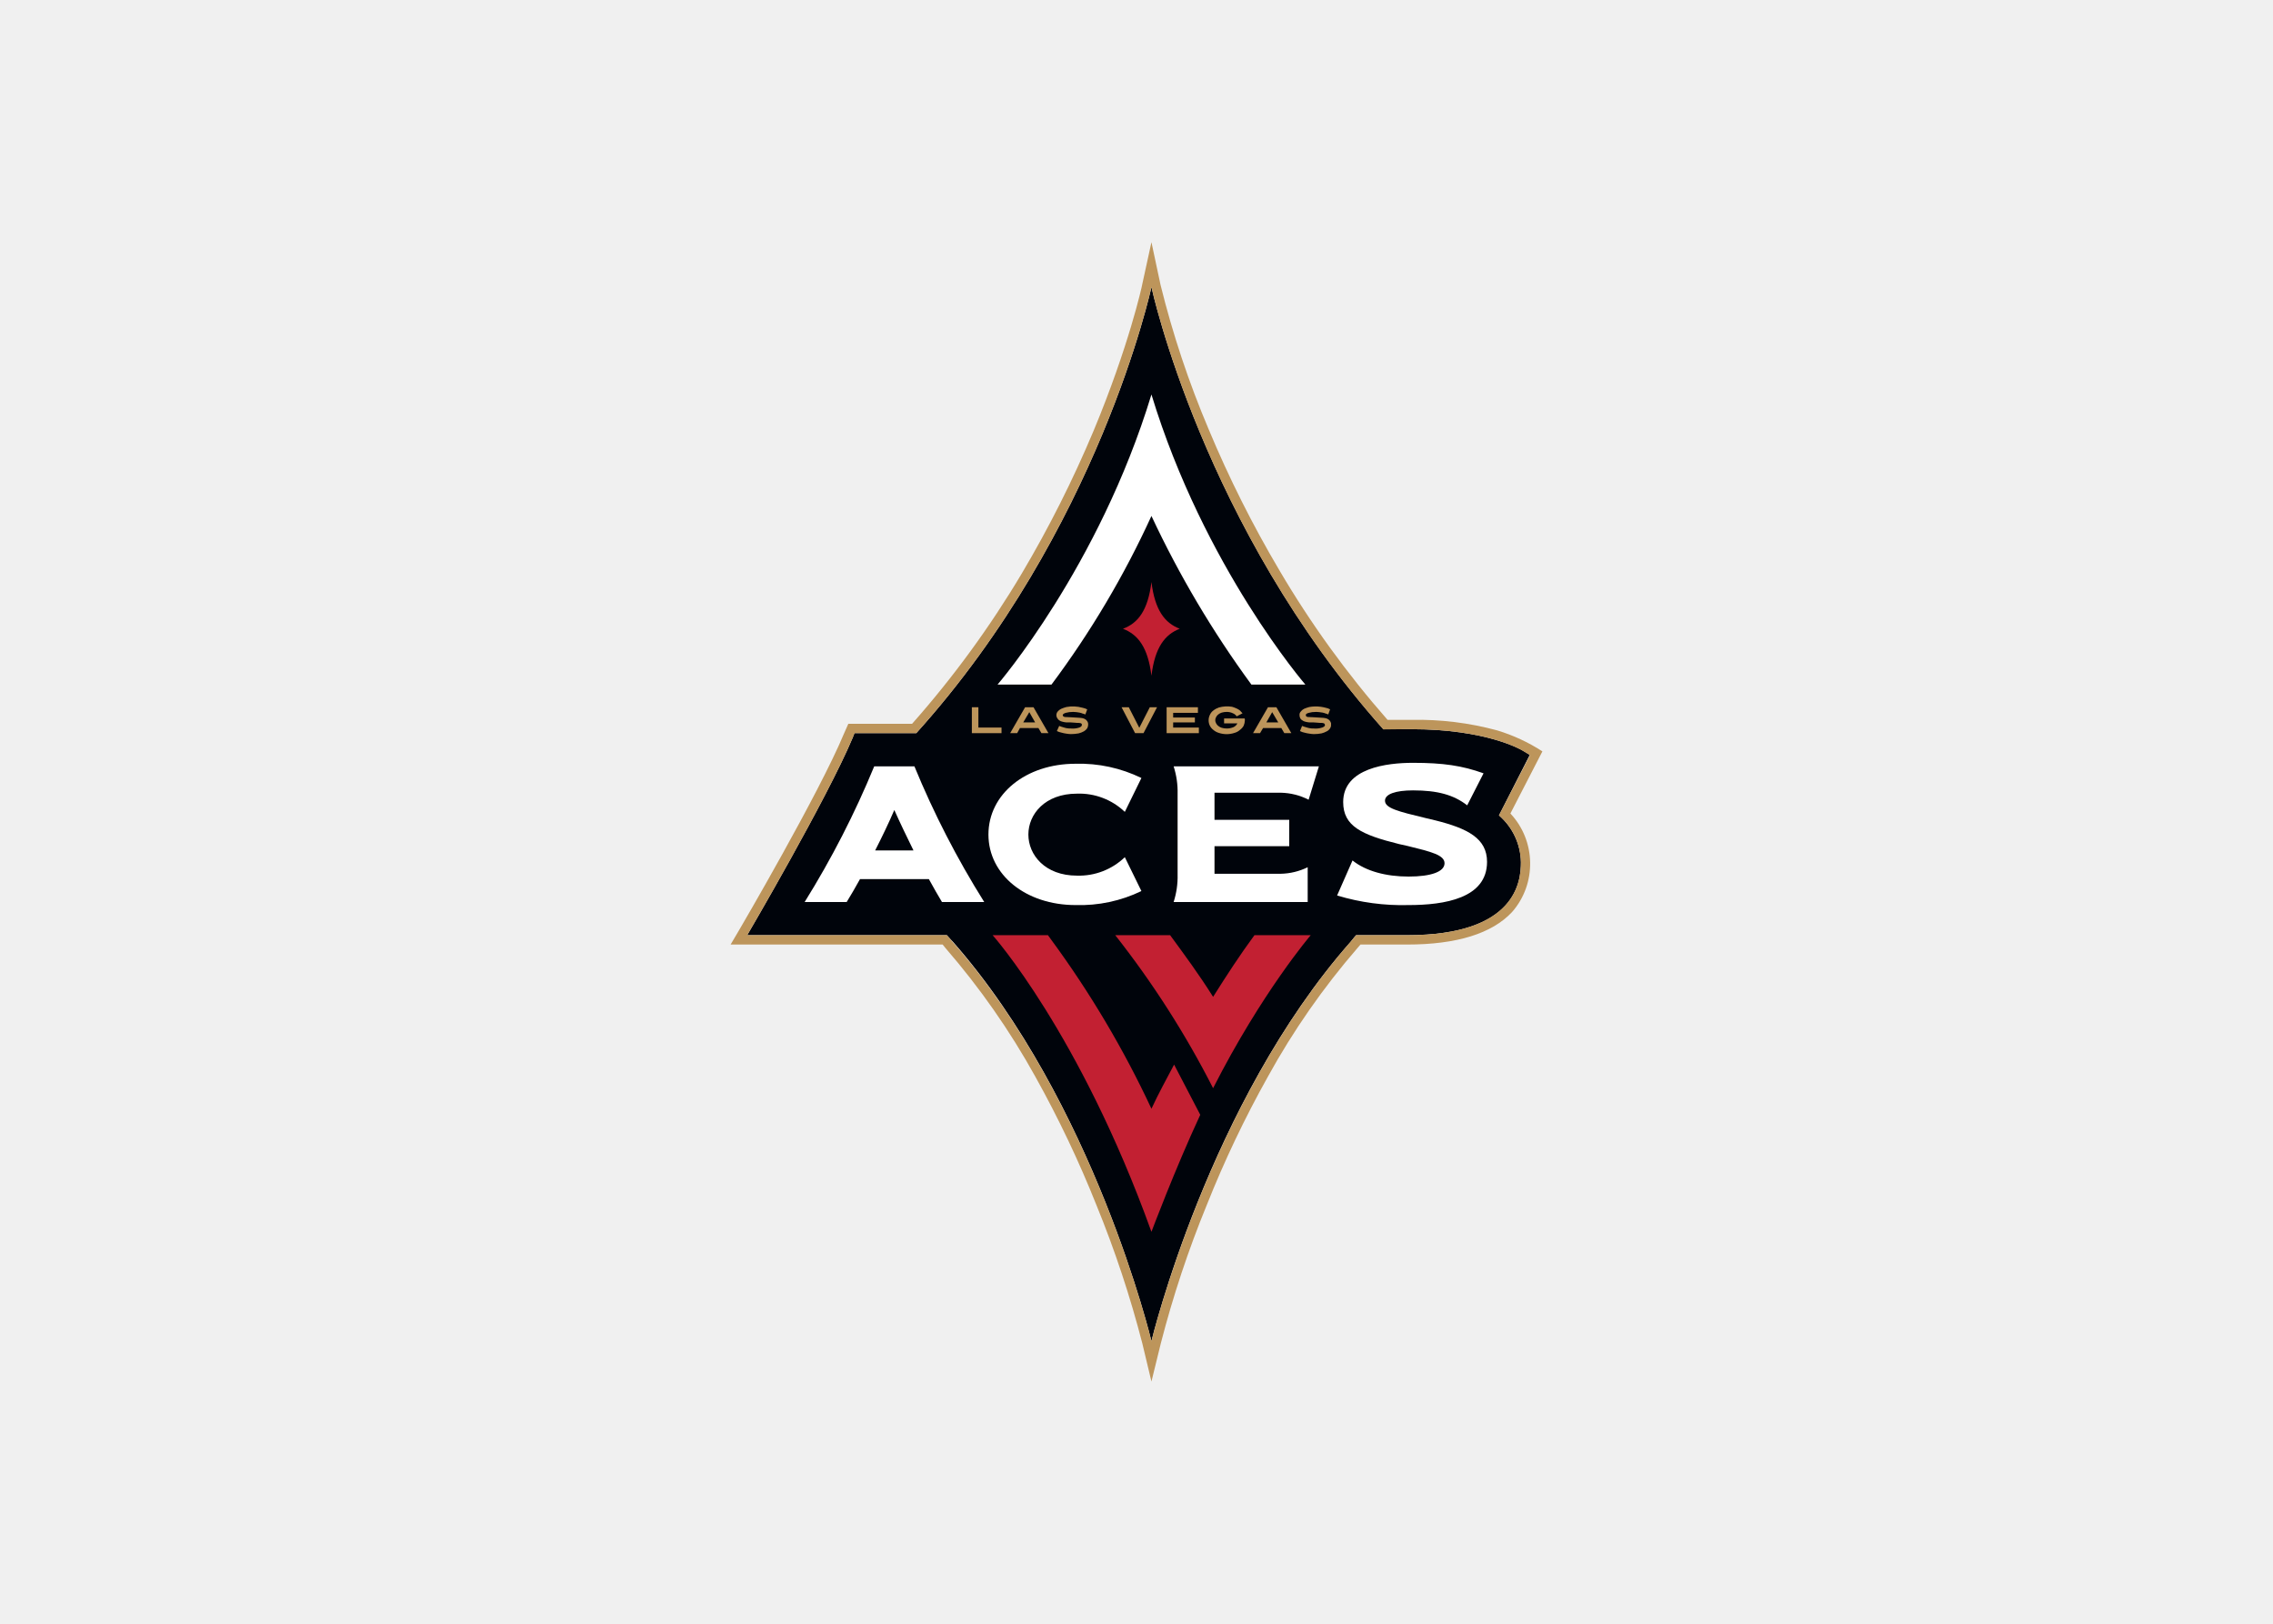
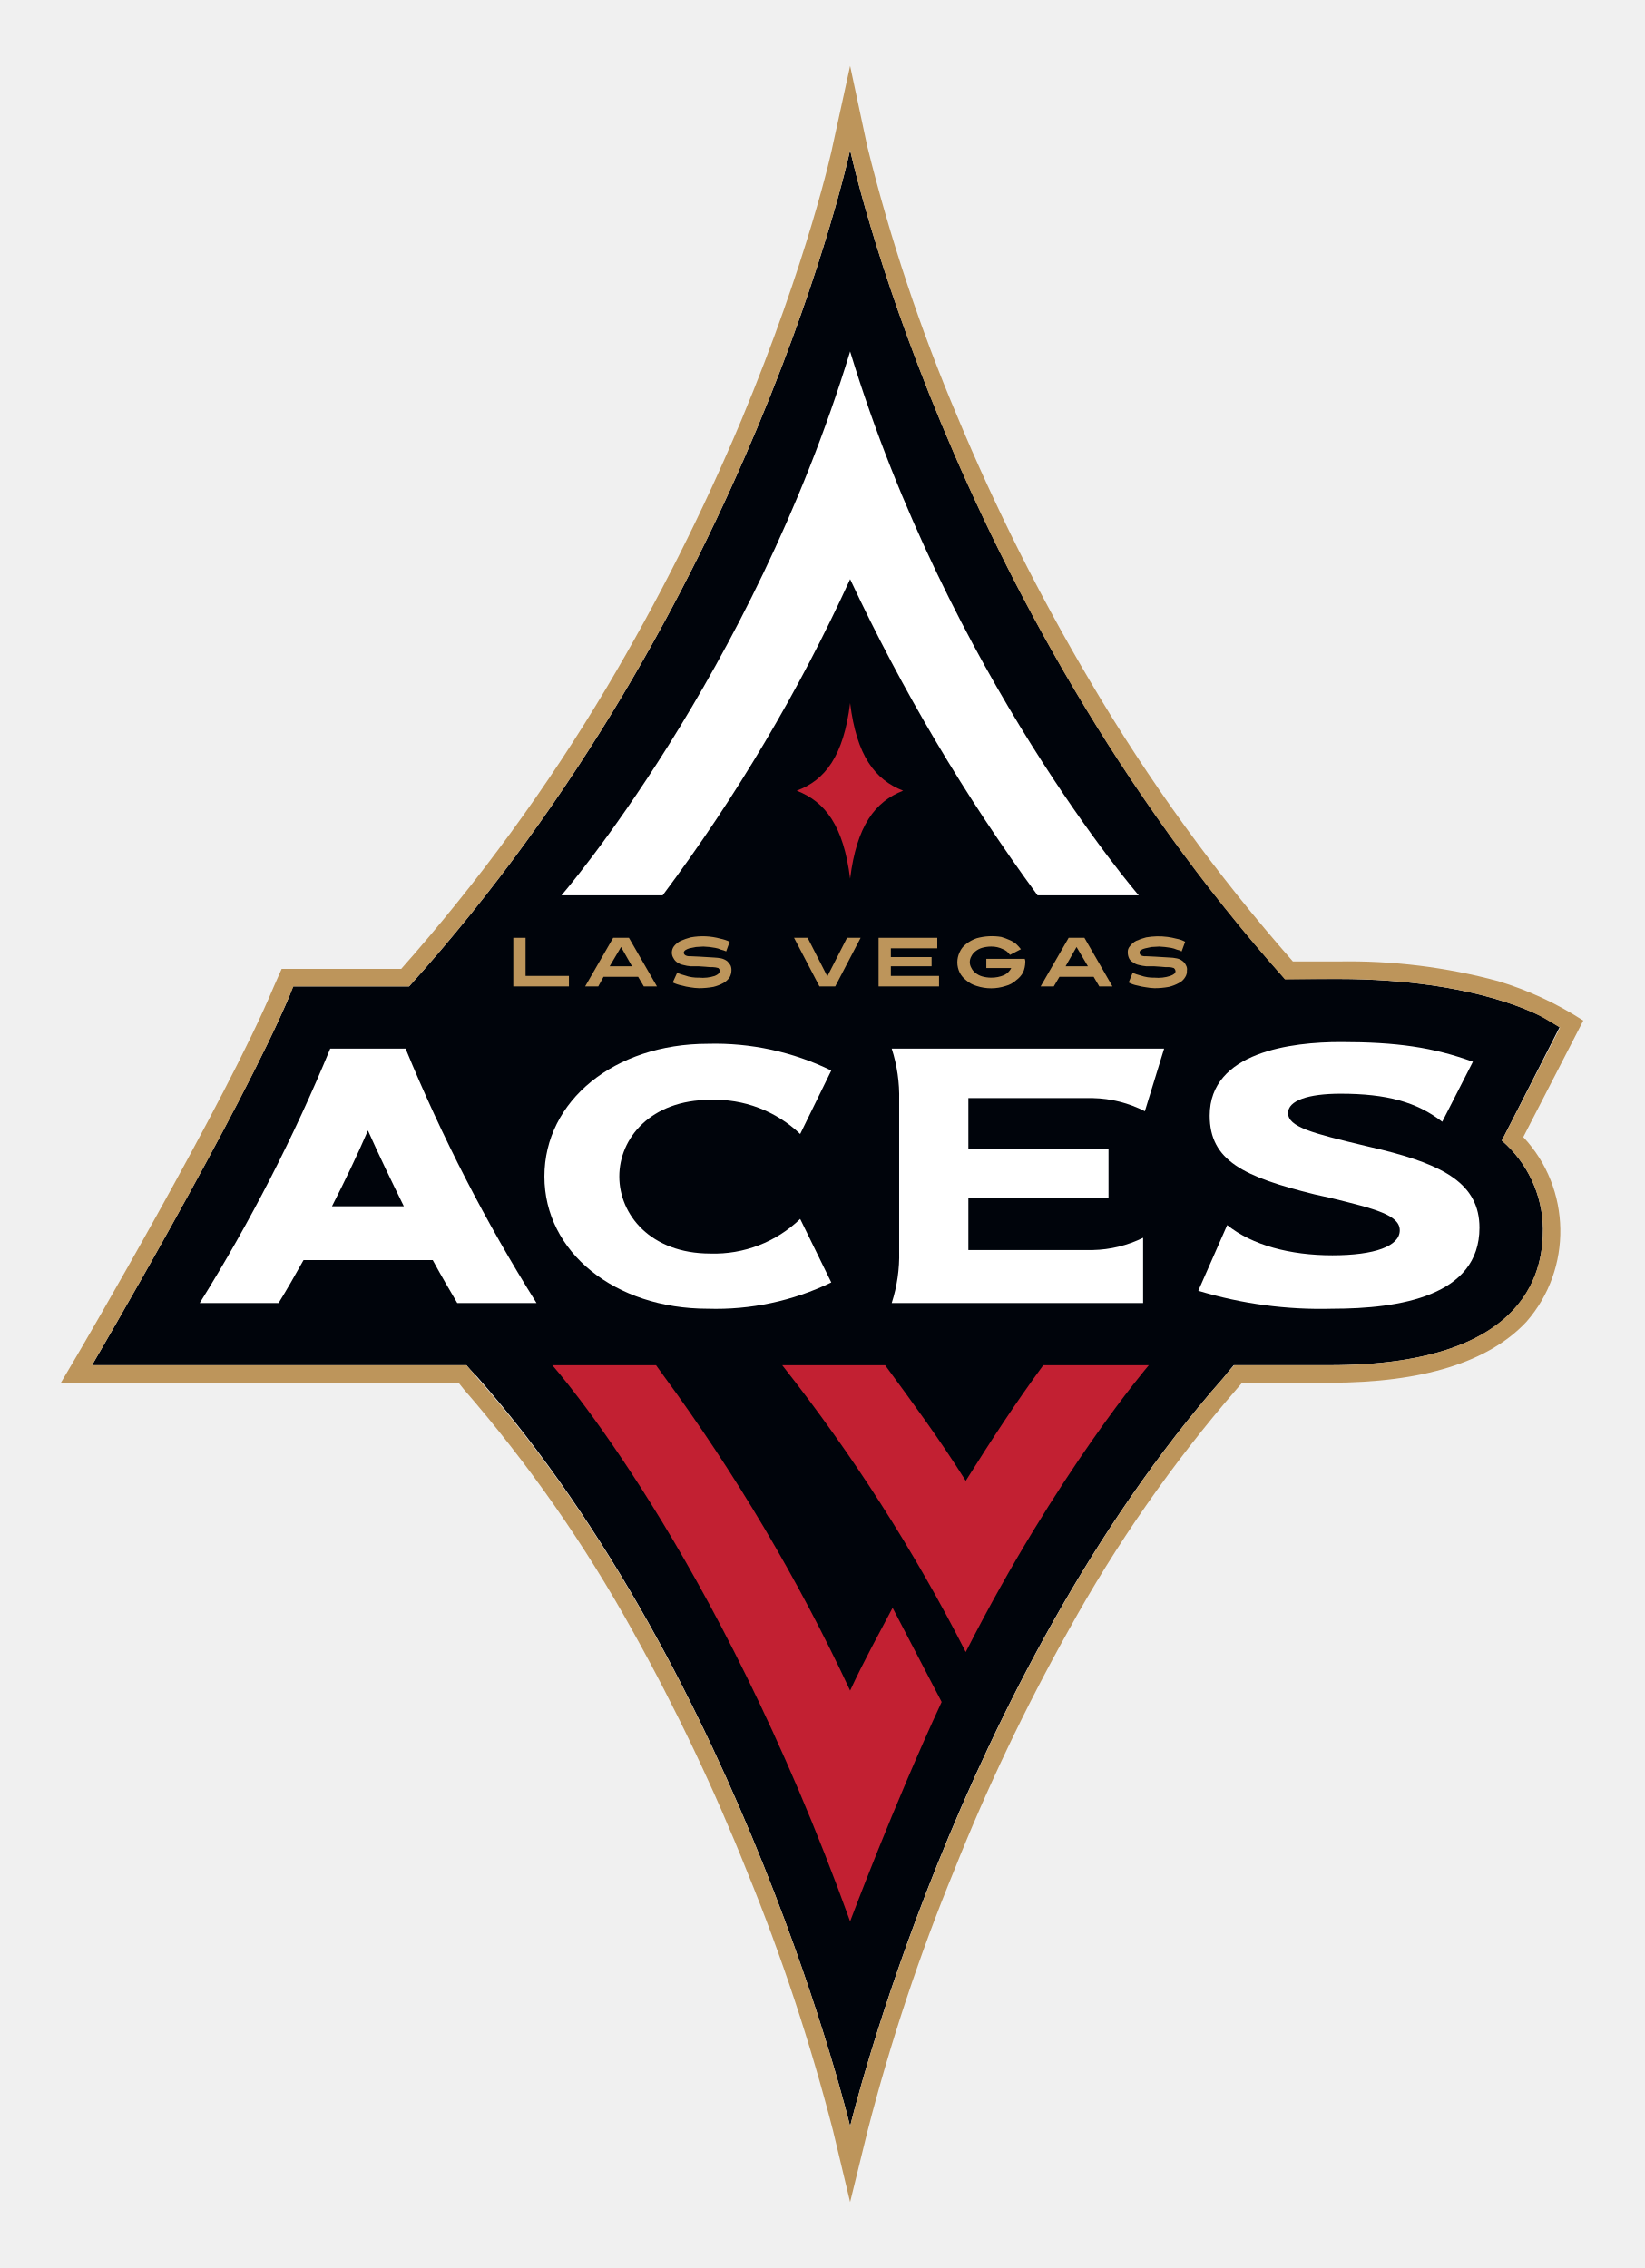
- <svg xmlns="http://www.w3.org/2000/svg" clip-rule="evenodd" fill-rule="evenodd" stroke-linejoin="round" stroke-miterlimit="2" viewBox="0 0 560 400">
+ <svg xmlns="http://www.w3.org/2000/svg" clip-rule="evenodd" fill-rule="evenodd" stroke-linejoin="round" stroke-miterlimit="2" viewBox="172 51 216 298">
  <g fill-rule="nonzero" transform="matrix(1.10644 0 0 1.10644 180 59.6663)">
    <path d="m151.639 108.425h-6.293c-40.093-44.982-51.638-98.441-51.638-98.441s-11.648 54.135-52.366 99.325h-13.781l-.364.988c-5.72 13.624-23.505 43.994-23.505 43.994h44.462c.572.676 1.3 1.404 1.3 1.404 31.566 35.882 44.254 88.976 44.254 88.976s12.741-53.094 44.358-88.924c.52-.676 1.196-1.456 1.196-1.456h11.389c24.389 0 25.325-12.065 25.325-16.225-.057-4.021-1.839-7.83-4.888-10.452l6.864-13.469-1.612-.988c-.312-.156-8.009-4.732-24.701-4.732z" fill="#00040b" />
    <path d="m171.088 127.614c3.04 2.628 4.82 6.433 4.888 10.452 0 4.056-.936 16.225-25.325 16.225h-11.337s-.728.78-1.248 1.456c-31.565 35.829-44.358 88.924-44.358 88.924s-12.688-53.095-44.306-88.924c0 0-.676-.78-1.248-1.456h-44.462s17.785-30.318 23.505-43.994l.416-.988h13.729c40.718-45.19 52.366-99.324 52.366-99.324s11.493 53.458 51.638 98.492c3.381-.052 5.617-.052 6.293-.052 16.692 0 24.389 4.576 24.701 4.784l1.664.988zm9.672-14.249c-3.126-2.027-6.522-3.602-10.088-4.68-6.203-1.674-12.61-2.462-19.033-2.34h-5.357c-9.06-10.307-17.122-21.451-24.077-33.282-5.973-10.092-11.238-20.587-15.756-31.409-4.419-10.411-8.001-21.158-10.713-32.138l-2.028-9.516-2.08 9.516c0 .156-2.964 13.677-10.816 32.502-4.589 10.927-9.923 21.526-15.965 31.721-7.079 11.905-15.262 23.118-24.441 33.49h-14.197l-.988 2.236c-5.564 13.364-23.193 43.474-23.349 43.734l-1.872 3.172h47.218l.624.78c7.655 8.826 14.365 18.43 20.021 28.653 5.156 9.247 9.707 18.818 13.625 28.653 4.089 10.002 7.494 20.271 10.192 30.734l2.028 8.476 2.08-8.476c2.702-10.503 6.125-20.806 10.245-30.838 3.907-9.823 8.458-19.377 13.624-28.601 5.633-10.225 12.327-19.829 19.969-28.653l.624-.728h10.401c11.024 0 18.876-2.444 23.349-7.228 5.52-6.285 5.361-15.847-.364-21.945z" fill="#bd955b" />
    <path d="m93.708 60.947c6.18 13.209 13.634 25.784 22.257 37.545h12.013s-22.569-26.157-34.27-64.586c-11.7 38.429-34.269 64.586-34.269 64.586h12.012c8.731-11.689 16.192-24.276 22.257-37.545z" fill="#fff" />
    <path d="m87.364 86.064c3.38 1.3 5.564 4.16 6.344 10.452.78-6.292 2.964-9.152 6.292-10.452-3.328-1.3-5.512-4.108-6.292-10.401-.78 6.293-2.964 9.153-6.344 10.401z" fill="#c22032" />
    <g fill="#bd955b">
      <path d="m53.718 109.309v-5.772h1.456v4.524h5.149v1.248z" />
      <path d="m66.511 104.629-1.352 2.288h2.652zm2.704 4.68-.676-1.144h-4.108l-.624 1.144h-1.56l3.328-5.772h1.872l3.328 5.772z" />
      <path d="m79.616 107.437c-.007.273-.078.54-.208.78-.189.277-.438.508-.728.676-.376.209-.779.366-1.197.468-.566.103-1.14.155-1.716.156-.348-.009-.696-.044-1.04-.104-.334-.045-.664-.114-.988-.208-.378-.074-.745-.197-1.092-.364l.52-1.144c.304.127.617.231.936.312.269.099.548.169.832.208.275.043.554.06.832.052.632.06 1.269-.011 1.872-.208.364-.156.572-.312.572-.572.052-.156-.052-.26-.156-.364-.203-.06-.412-.095-.624-.104h-.312l-.624-.052-.78-.052h-.936c-.299-.022-.595-.075-.884-.156-.262-.05-.511-.156-.728-.312-.176-.118-.32-.279-.416-.468-.146-.214-.219-.469-.208-.728.007-.264.099-.519.26-.728.212-.263.478-.476.78-.624.388-.17.787-.309 1.196-.416 1.175-.219 2.385-.165 3.537.156.378.074.745.196 1.092.364l-.416 1.144c-.2-.093-.409-.163-.624-.208-.215-.1-.443-.17-.676-.208-.208-.052-.468-.052-.676-.104-.26 0-.468-.052-.728-.052-.312 0-.624.052-.884.052l-.78.156c-.165.047-.323.117-.468.208-.109.071-.185.184-.208.312.017.13.094.245.208.312.159.084.34.12.52.104l1.144.052 1.716.104c.297.012.592.046.884.104.243.06.472.166.676.312.166.149.307.325.416.52.084.196.12.41.104.624z" />
      <path d="m91.94 109.309h-1.872l-3.016-5.772h1.612l2.34 4.576 2.34-4.576h1.612z" />
      <path d="m97.088 109.309v-5.772h6.969v1.248h-5.513v1.04h4.837v1.092h-4.837v1.144h5.721v1.248z" />
      <path d="m114.509 106.449c-.011.411-.1.817-.26 1.196-.204.37-.489.689-.832.936-.354.324-.783.556-1.248.676-1.115.364-2.317.364-3.432 0-.461-.131-.887-.362-1.248-.676-.328-.248-.595-.569-.78-.936-.364-.756-.364-1.637 0-2.392.169-.392.438-.733.78-.988.374-.295.796-.524 1.248-.676.948-.261 1.941-.314 2.912-.156.337.098.668.22.988.364.282.117.544.274.78.468.205.194.396.403.572.624l-1.3.676c-.202-.306-.492-.542-.832-.676-.437-.213-.918-.32-1.404-.312-.37 0-.737.053-1.092.156-.285.086-.55.227-.78.416-.198.152-.358.348-.468.572-.26.431-.26.972 0 1.404.11.224.27.42.468.572.23.188.495.33.78.416.355.102.722.155 1.092.156.536.007 1.068-.099 1.56-.312.361-.179.653-.471.832-.832h-2.964v-1.092h4.576c-.002.072.016.144.052.208z" />
      <path d="m120.593 104.629-1.3 2.288h2.652zm2.704 4.68-.676-1.144h-4.056l-.676 1.144h-1.56l3.328-5.772h1.872l3.329 5.772z" />
      <path d="m133.698 107.437c.019.276-.055.55-.208.78-.175.289-.427.523-.728.676-.376.209-.778.366-1.196.468-.566.106-1.141.158-1.716.156-.332-.009-.662-.044-.988-.104-.351-.044-.699-.114-1.04-.208-.364-.066-.715-.189-1.04-.364l.468-1.144c.303.127.616.231.936.312.27.093.549.163.832.208.275.043.553.06.832.052.631.06 1.269-.011 1.872-.208.416-.156.624-.312.624-.572-.016-.145-.092-.277-.208-.364-.184-.065-.377-.1-.572-.104h-.364l-.624-.052-.78-.052h-.936c-.299-.027-.595-.079-.884-.156-.247-.05-.478-.157-.676-.312-.204-.1-.369-.265-.468-.468-.107-.228-.16-.477-.156-.728-.018-.268.076-.532.26-.728.192-.261.441-.475.728-.624.387-.17.787-.309 1.196-.416.842-.147 1.701-.165 2.548-.052.35.049.698.118 1.04.208.364.066.715.189 1.04.364l-.416 1.144c-.178-.1-.371-.171-.572-.208-.217-.093-.444-.163-.676-.208-.26-.052-.468-.052-.728-.104-.208 0-.468-.052-.676-.052-.312 0-.624.052-.936.052-.26.052-.52.104-.728.156-.184.037-.361.108-.52.208-.11.063-.172.186-.156.312-.003.123.055.24.156.312.177.089.375.125.572.104l1.092.052 1.716.104c.297.006.594.04.884.104.247.05.478.156.676.312.181.135.324.314.416.52.11.188.146.41.104.624z" />
    </g>
    <path d="m98.752 183.1c-1.56 2.964-3.432 6.344-5.044 9.829-6.167-13.217-13.622-25.793-22.257-37.546-.832-1.144-.78-1.092-.78-1.092h-12.324s19.396 21.737 35.361 66.043c0 0 5.252-13.989 10.869-26.053z" fill="#c22032" />
    <path d="m107.437 188.352c-6.132-12.038-13.43-23.447-21.789-34.061h12.22c3.276 4.472 6.397 8.684 9.569 13.728 3.172-5.044 5.928-9.256 9.204-13.728h12.533s-10.869 12.688-21.737 34.061z" fill="#c22032" />
    <path d="m32.189 135.414c1.508-2.964 3.017-6.084 4.265-8.996 1.3 2.912 2.808 6.032 4.264 8.996zm14.873 11.493h9.412c-6.031-9.612-11.233-19.719-15.548-30.214h-8.945c-4.318 10.484-9.501 20.59-15.496 30.214h9.36c.936-1.509 1.924-3.225 2.964-5.097h15.341c1.04 1.924 2.028 3.588 2.912 5.097z" fill="#fff" />
    <path d="m150.963 147.583c-5.385.148-10.758-.572-15.913-2.133l3.432-7.8c2.964 2.392 7.488 3.588 12.481 3.588 5.044 0 8.008-1.092 8.008-2.964 0-1.82-2.912-2.548-8.216-3.848l-1.872-.416c-8.425-2.08-12.481-4.004-12.481-9.36 0-7.593 9.776-8.737 15.549-8.737 6.656 0 10.972.624 15.704 2.34l-3.64 7.125c-3.016-2.341-6.604-3.329-12.064-3.329-3.9 0-6.241.832-6.241 2.289 0 1.664 2.861 2.392 9.153 3.9l1.976.468c7.332 1.82 11.596 4.056 11.596 9.256 0 8.112-9.464 9.621-17.472 9.621z" fill="#fff" />
    <path d="m76.807 147.583c-11.024 0-19.396-6.709-19.396-15.705 0-8.997 8.32-15.757 19.396-15.757 5.073-.141 10.105.948 14.665 3.172l-3.692 7.541c-2.86-2.733-6.707-4.197-10.661-4.057-7.124 0-10.816 4.577-10.816 9.101s3.692 9.152 10.816 9.152c3.961.123 7.807-1.36 10.661-4.108l3.692 7.54c-4.565 2.207-9.597 3.278-14.665 3.121z" fill="#fff" />
    <path d="m98.648 146.907c.637-1.982.936-4.056.884-6.137v-17.941c.052-2.08-.247-4.154-.884-6.136h32.346l-2.288 7.436c-1.918-.983-4.034-1.516-6.189-1.56h-14.768v6.033h16.641v5.876h-16.641v6.136h14.768c2.076-.042 4.118-.54 5.981-1.456v7.749z" fill="#fff" />
  </g>
</svg>
